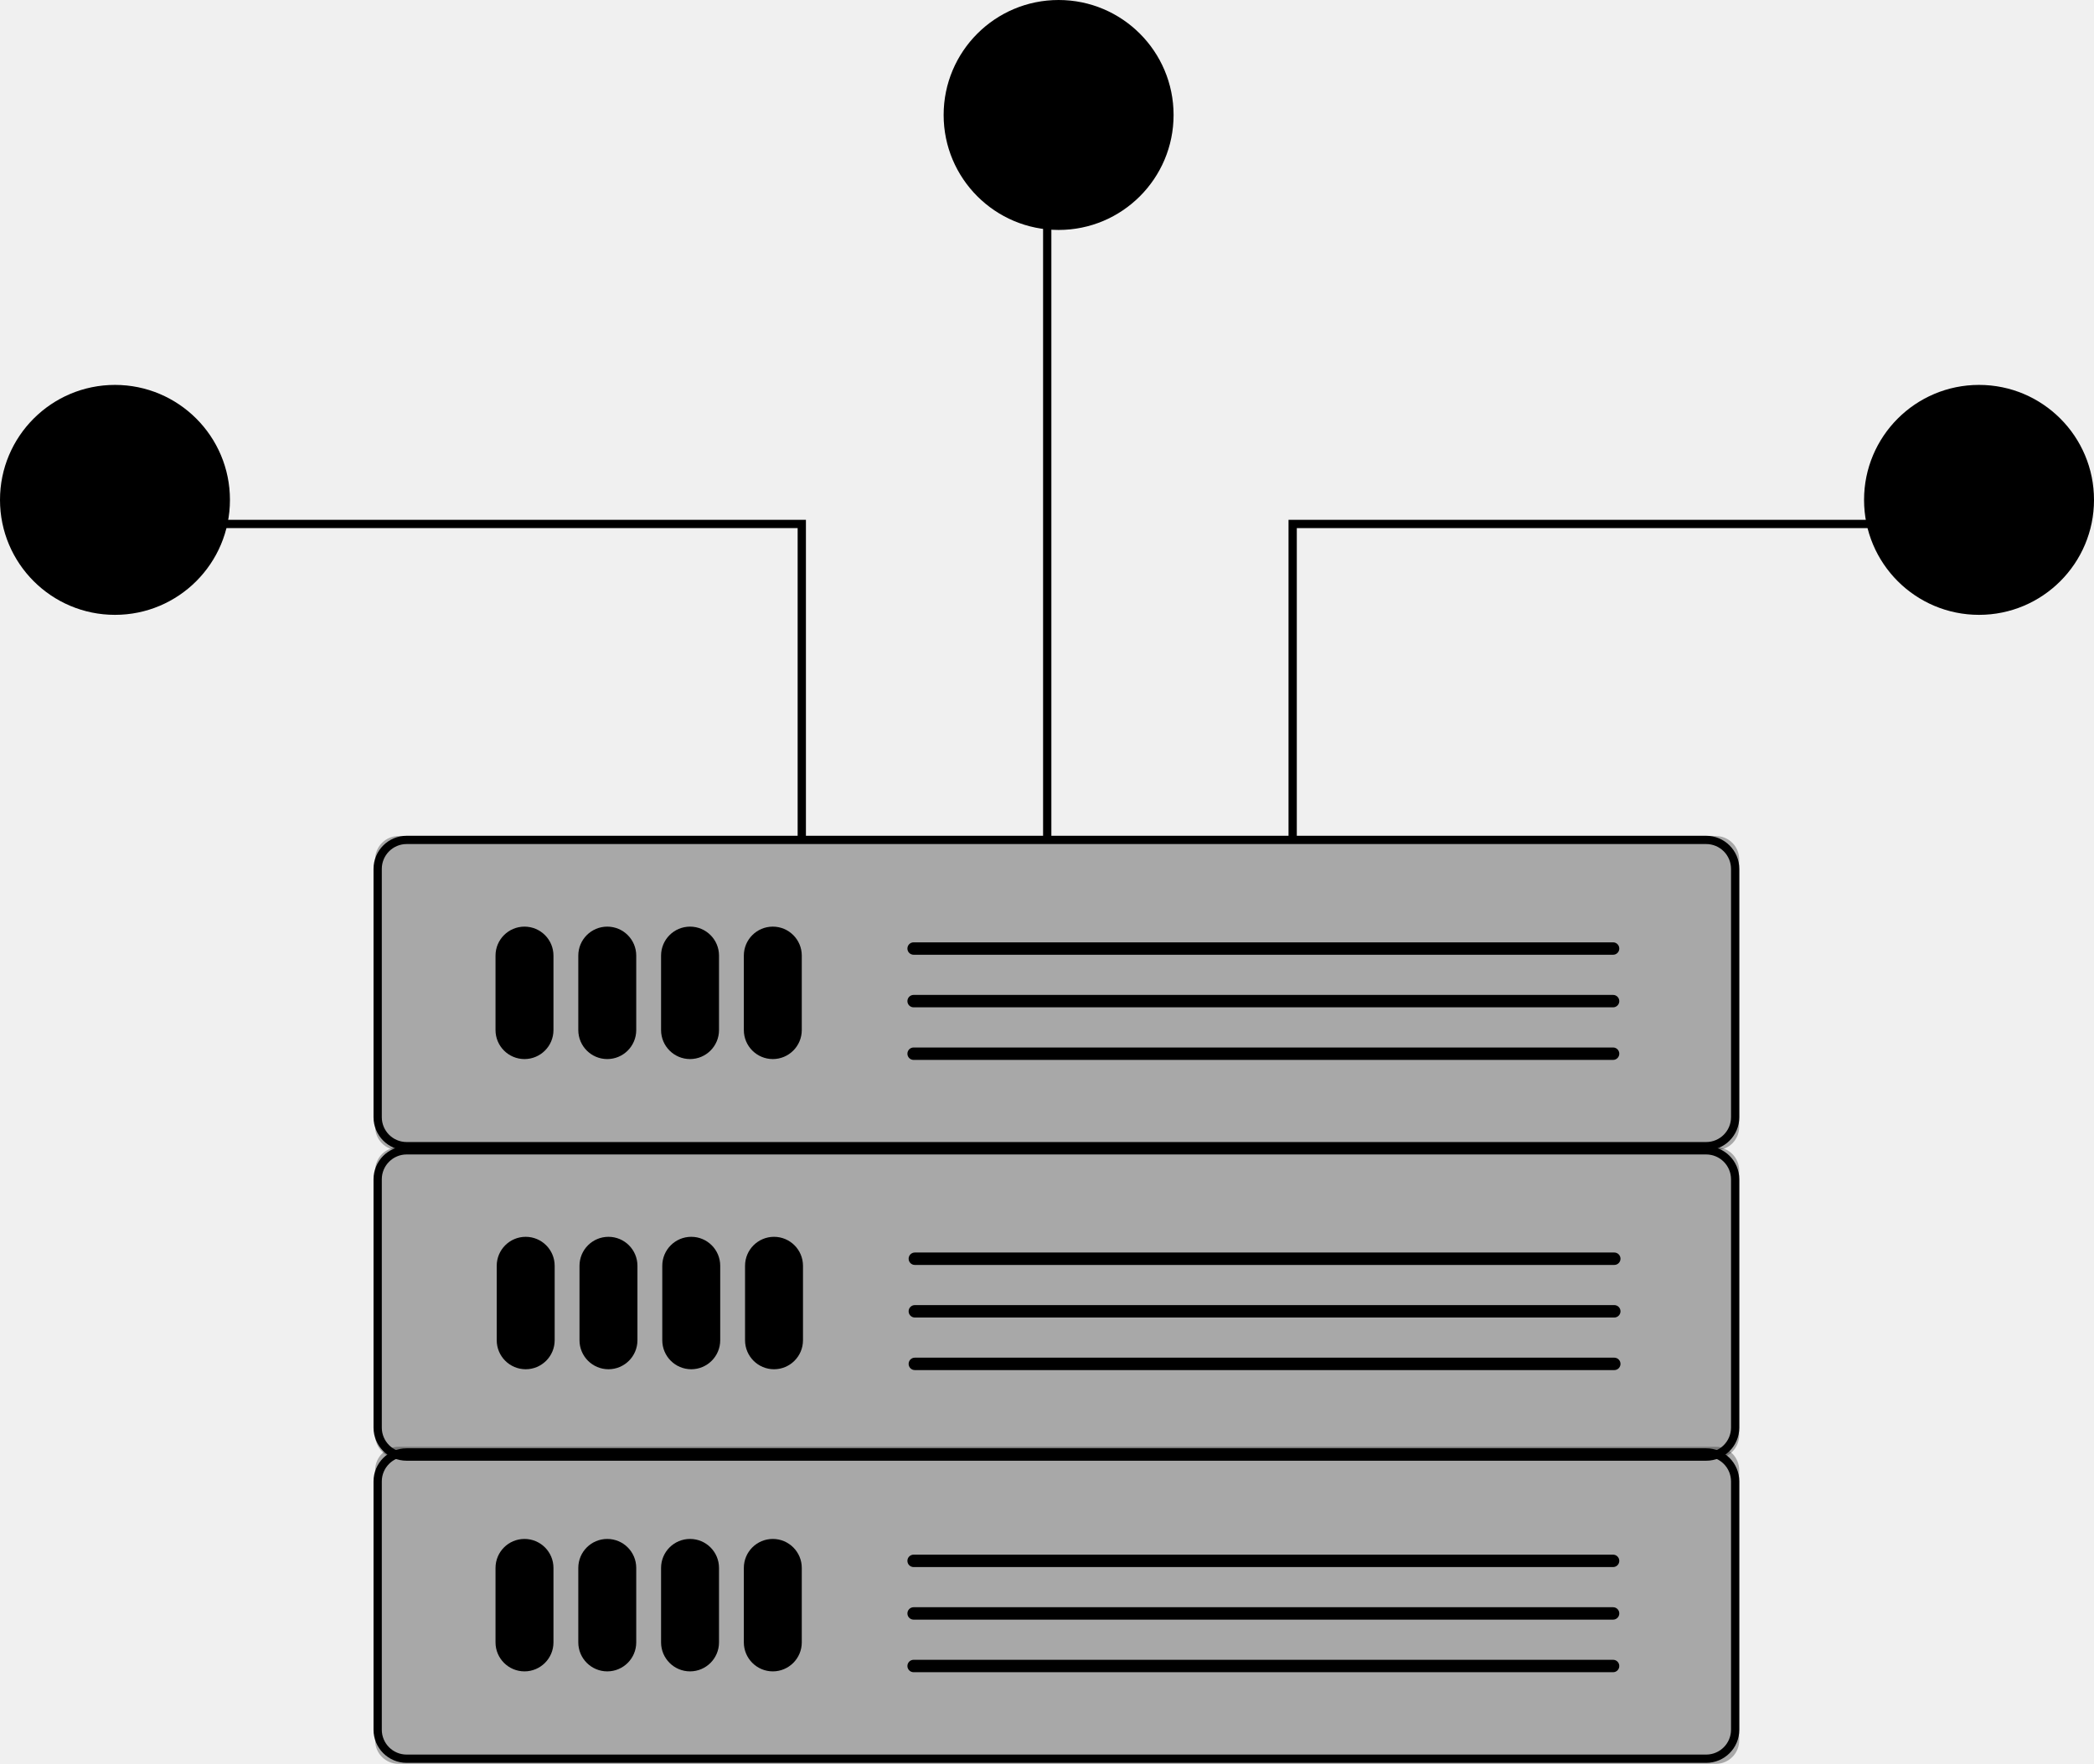
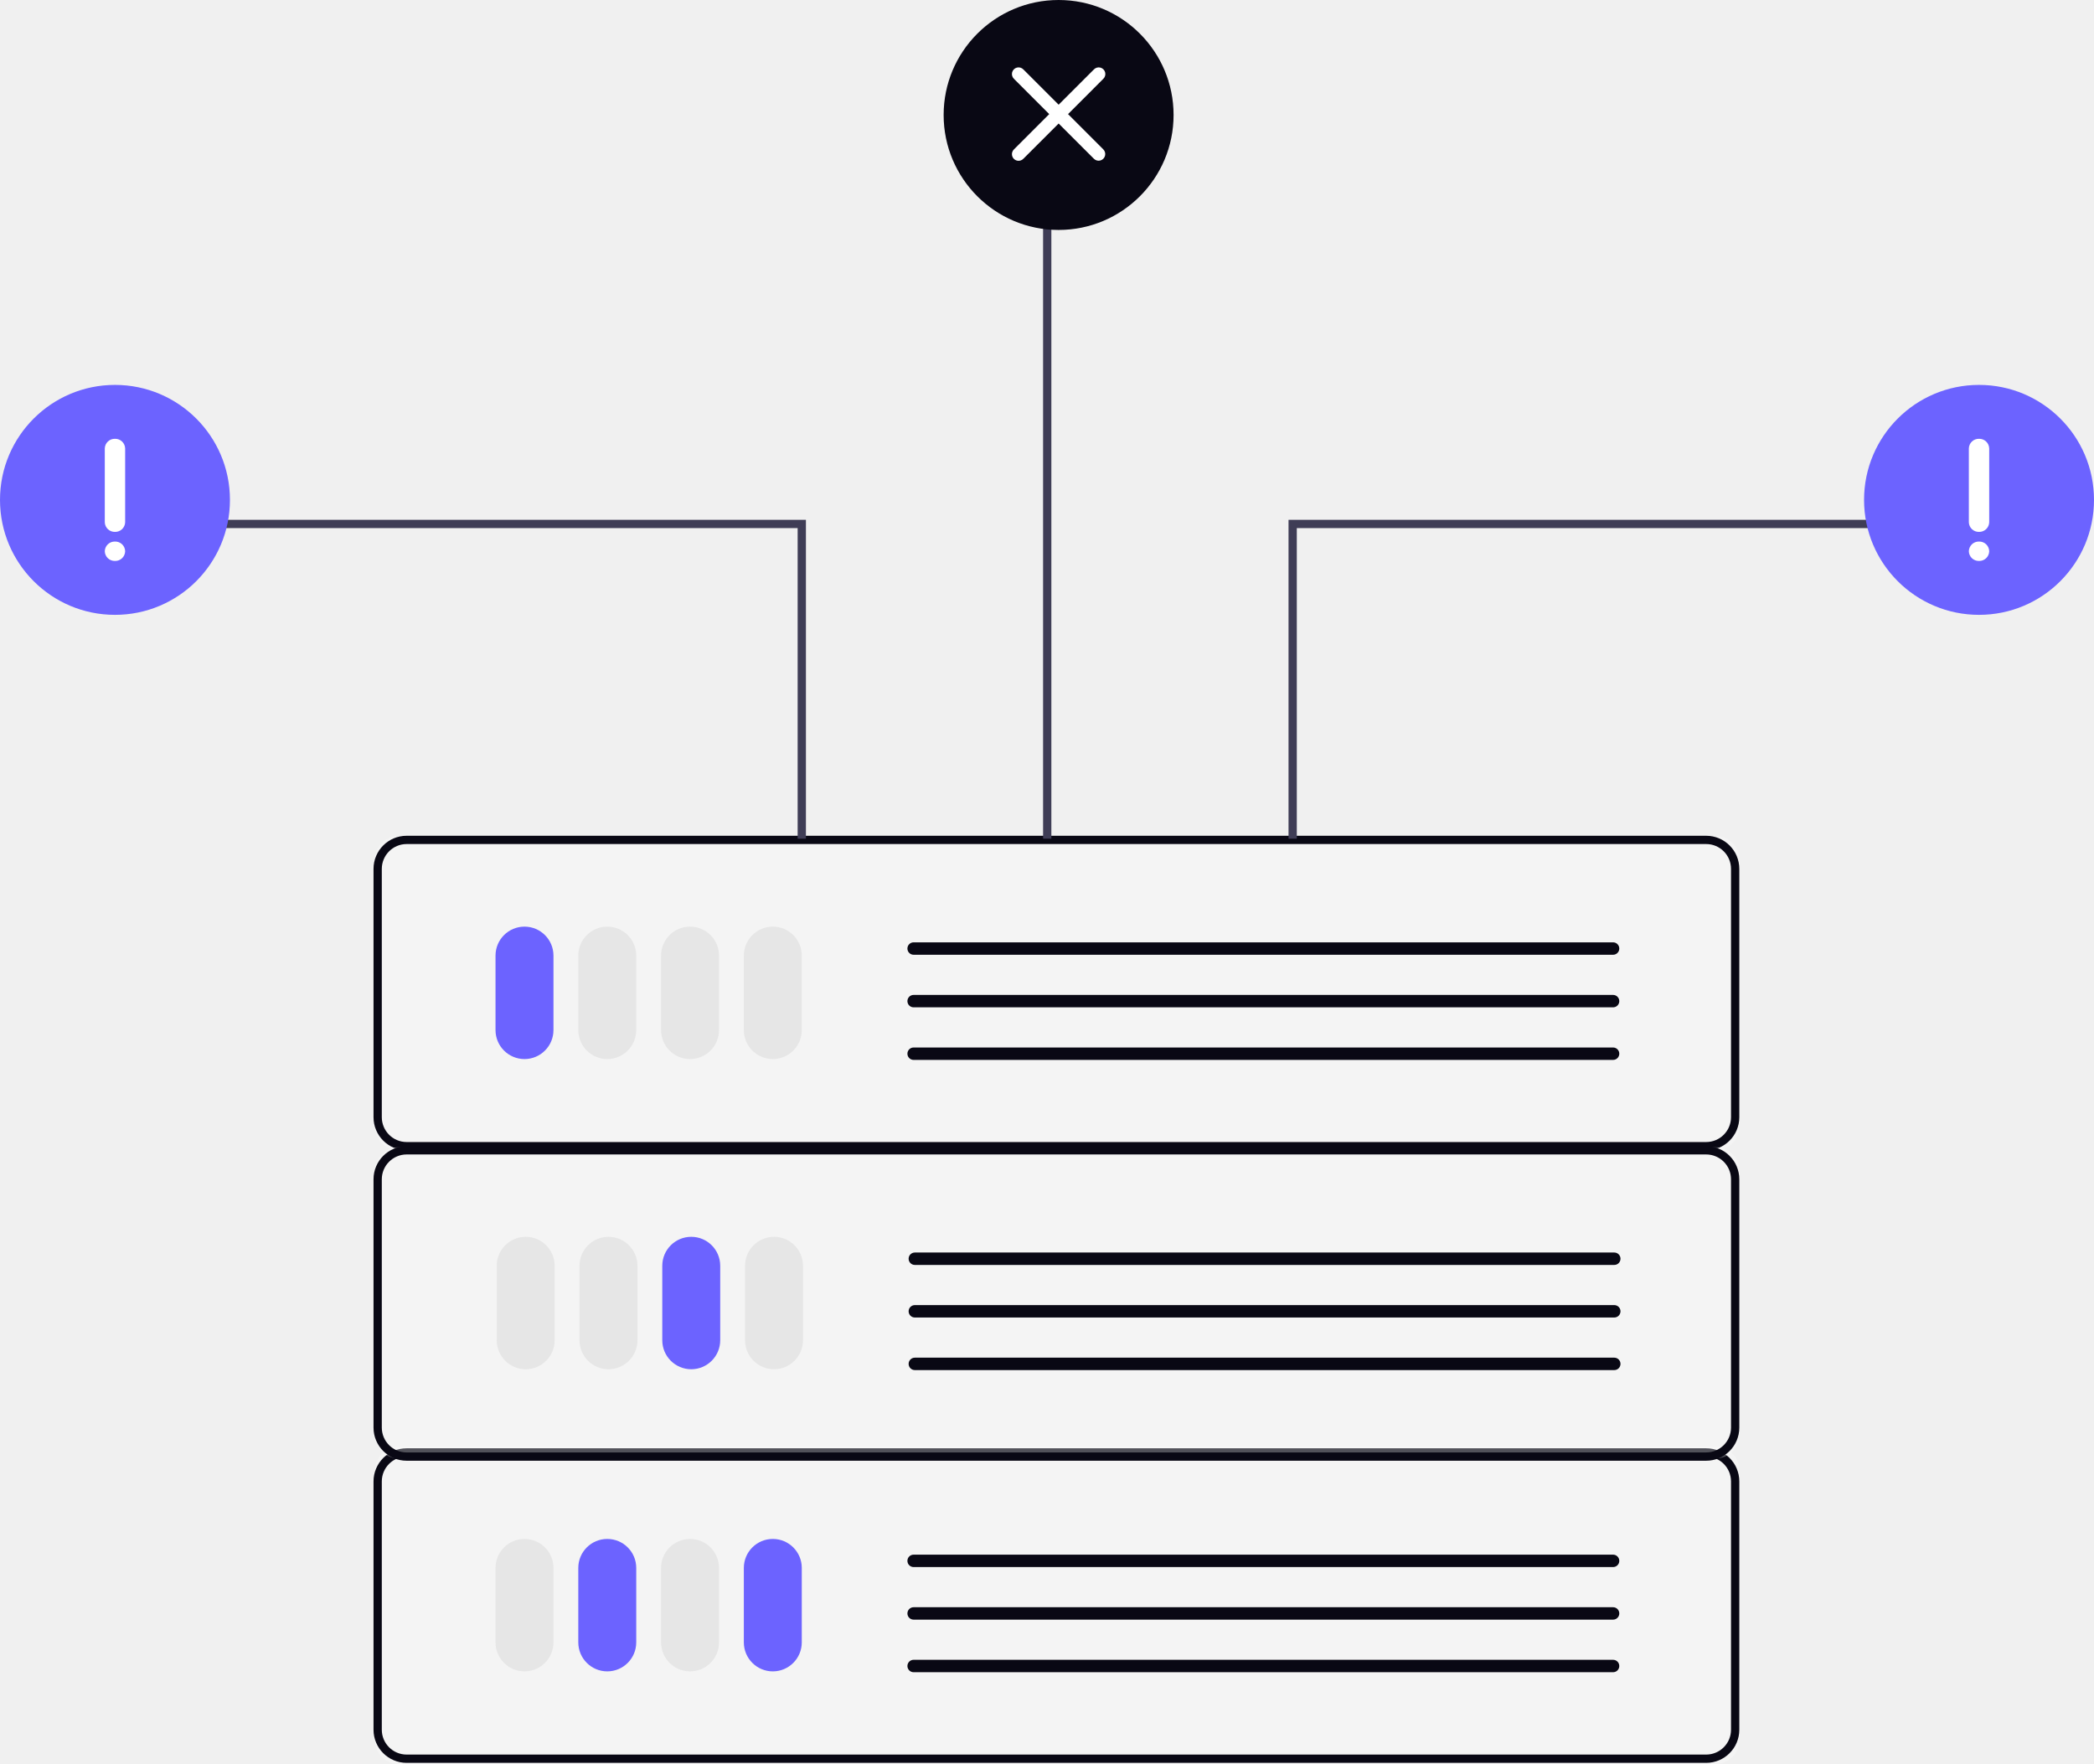
<svg xmlns="http://www.w3.org/2000/svg" width="719.999" height="606.465" viewBox="0 0 719.999 606.465" role="img" artist="Katerina Limpitsouni" source="https://undraw.co/">
  <g transform="translate(-600 -236.768)">
-     <rect width="469" height="109" rx="8" transform="translate(729 734.232)" fill="currentColor" opacity="0.299" />
-     <path d="M11.384,2.846a8.548,8.548,0,0,0-8.538,8.538V96.768a8.548,8.548,0,0,0,8.538,8.538h446.84a8.548,8.548,0,0,0,8.538-8.538V11.384a8.548,8.548,0,0,0-8.538-8.538H11.384m0-2.846h446.84a11.384,11.384,0,0,1,11.384,11.384V96.768a11.384,11.384,0,0,1-11.384,11.384H11.384A11.384,11.384,0,0,1,0,96.768V11.384A11.384,11.384,0,0,1,11.384,0Z" transform="translate(728.432 734.748)" fill="currentColor" />
-     <rect width="469" height="108" rx="8" transform="translate(729 524.232)" fill="currentColor" opacity="0.299" />
-     <path d="M11.384,2.846a8.548,8.548,0,0,0-8.538,8.538V96.768a8.548,8.548,0,0,0,8.538,8.538h446.84a8.548,8.548,0,0,0,8.538-8.538V11.384a8.548,8.548,0,0,0-8.538-8.538H11.384m0-2.846h446.84a11.384,11.384,0,0,1,11.384,11.384V96.768a11.384,11.384,0,0,1-11.384,11.384H11.384A11.384,11.384,0,0,1,0,96.768V11.384A11.384,11.384,0,0,1,11.384,0Z" transform="translate(728.432 524.136)" fill="currentColor" />
-     <path d="M548.675,235.233h-2.846V128.443H342.82V125.6H548.675Z" transform="translate(328.433 289.902)" fill="currentColor" />
-     <circle cx="39.532" cy="39.532" r="39.532" transform="translate(600 369.112)" fill="currentColor" />
-     <path d="M606.93,235.233h-2.846V125.6H809.939v2.846H606.93Z" transform="translate(438.962 289.902)" fill="currentColor" />
-     <circle cx="39.532" cy="39.532" r="39.532" transform="translate(1240.936 369.112)" fill="currentColor" />
-     <rect width="2.846" height="227.328" transform="translate(958.654 297.809)" fill="currentColor" />
-     <circle cx="39.532" cy="39.532" r="39.532" transform="translate(924.458 236.768)" fill="currentColor" />
-     <path d="M623.087,474.741a9.973,9.973,0,0,1-9.961-9.961V439.165a9.961,9.961,0,1,1,19.923,0V464.78a9.973,9.973,0,0,1-9.962,9.961Z" transform="translate(157.253 126.173)" fill="currentColor" />
-     <path d="M643.087,474.741a9.973,9.973,0,0,1-9.961-9.961V439.165a9.961,9.961,0,1,1,19.923,0V464.78a9.973,9.973,0,0,1-9.962,9.961Z" transform="translate(165.715 126.173)" fill="currentColor" />
-     <path d="M663.087,474.741a9.973,9.973,0,0,1-9.961-9.961V439.165a9.961,9.961,0,1,1,19.923,0V464.78a9.973,9.973,0,0,1-9.962,9.961Z" transform="translate(174.176 126.173)" fill="currentColor" />
-     <path d="M683.087,474.741a9.973,9.973,0,0,1-9.962-9.961V439.165a9.961,9.961,0,1,1,19.923,0V464.78a9.973,9.973,0,0,1-9.961,9.961Z" transform="translate(182.636 126.173)" fill="currentColor" />
-     <path d="M241.131,2.769H.635a2.135,2.135,0,1,1,0-4.27h240.5a2.135,2.135,0,1,1,0,4.27Z" transform="translate(913.505 562.279)" fill="currentColor" />
-     <path d="M241.131,2.769H.635a2.135,2.135,0,1,1,0-4.27h240.5a2.135,2.135,0,1,1,0,4.27Z" transform="translate(913.505 580.357)" fill="currentColor" />
-     <path d="M241.131,2.769H.635a2.135,2.135,0,1,1,0-4.27h240.5a2.135,2.135,0,1,1,0,4.27Z" transform="translate(913.505 598.434)" fill="currentColor" />
+     <rect width="469" height="109" rx="8" transform="translate(729 734.232)" fill="#fff" opacity="0.299" />
+     <path d="M11.384,2.846a8.548,8.548,0,0,0-8.538,8.538V96.768a8.548,8.548,0,0,0,8.538,8.538h446.84a8.548,8.548,0,0,0,8.538-8.538V11.384a8.548,8.548,0,0,0-8.538-8.538H11.384m0-2.846h446.84a11.384,11.384,0,0,1,11.384,11.384V96.768a11.384,11.384,0,0,1-11.384,11.384H11.384A11.384,11.384,0,0,1,0,96.768V11.384A11.384,11.384,0,0,1,11.384,0Z" transform="translate(728.432 734.748)" fill="#090814" />
+     <rect width="469" height="108" rx="8" transform="translate(729 524.232)" fill="#fff" opacity="0.299" />
+     <path d="M11.384,2.846a8.548,8.548,0,0,0-8.538,8.538V96.768a8.548,8.548,0,0,0,8.538,8.538h446.84a8.548,8.548,0,0,0,8.538-8.538V11.384a8.548,8.548,0,0,0-8.538-8.538H11.384m0-2.846h446.84a11.384,11.384,0,0,1,11.384,11.384V96.768a11.384,11.384,0,0,1-11.384,11.384H11.384A11.384,11.384,0,0,1,0,96.768V11.384A11.384,11.384,0,0,1,11.384,0Z" transform="translate(728.432 524.136)" fill="#090814" />
+     <path d="M548.675,235.233h-2.846V128.443H342.82V125.6H548.675Z" transform="translate(328.433 289.902)" fill="#3f3d56" />
+     <circle cx="39.532" cy="39.532" r="39.532" transform="translate(600 369.112)" fill="#6c63ff" />
+     <path d="M606.93,235.233h-2.846V125.6H809.939v2.846H606.93Z" transform="translate(438.962 289.902)" fill="#3f3d56" />
+     <circle cx="39.532" cy="39.532" r="39.532" transform="translate(1240.936 369.112)" fill="#6c63ff" />
+     <rect width="2.846" height="227.328" transform="translate(958.654 297.809)" fill="#3f3d56" />
+     <circle cx="39.532" cy="39.532" r="39.532" transform="translate(924.458 236.768)" fill="#090814" />
+     <path d="M623.087,474.741a9.973,9.973,0,0,1-9.961-9.961V439.165a9.961,9.961,0,1,1,19.923,0V464.78a9.973,9.973,0,0,1-9.962,9.961Z" transform="translate(157.253 126.173)" fill="#6c63ff" />
+     <path d="M643.087,474.741a9.973,9.973,0,0,1-9.961-9.961V439.165a9.961,9.961,0,1,1,19.923,0V464.78a9.973,9.973,0,0,1-9.962,9.961Z" transform="translate(165.715 126.173)" fill="#e6e6e6" />
+     <path d="M663.087,474.741a9.973,9.973,0,0,1-9.961-9.961V439.165a9.961,9.961,0,1,1,19.923,0V464.78a9.973,9.973,0,0,1-9.962,9.961Z" transform="translate(174.176 126.173)" fill="#e6e6e6" />
+     <path d="M683.087,474.741a9.973,9.973,0,0,1-9.962-9.961V439.165a9.961,9.961,0,1,1,19.923,0V464.78a9.973,9.973,0,0,1-9.961,9.961Z" transform="translate(182.636 126.173)" fill="#e6e6e6" />
+     <path d="M241.131,2.769H.635a2.135,2.135,0,1,1,0-4.27h240.5a2.135,2.135,0,1,1,0,4.27Z" transform="translate(913.505 562.279)" fill="#090814" />
+     <path d="M241.131,2.769H.635a2.135,2.135,0,1,1,0-4.27h240.5a2.135,2.135,0,1,1,0,4.27Z" transform="translate(913.505 580.357)" fill="#090814" />
+     <path d="M241.131,2.769H.635a2.135,2.135,0,1,1,0-4.27h240.5a2.135,2.135,0,1,1,0,4.27Z" transform="translate(913.505 598.434)" fill="#090814" />
    <g transform="translate(728.432 630.865)">
-       <rect width="469" height="107" rx="8" transform="translate(0.569 0.367)" fill="currentColor" opacity="0.299" />
-       <path d="M11.384,2.846a8.548,8.548,0,0,0-8.538,8.538V96.768a8.548,8.548,0,0,0,8.538,8.538h446.84a8.548,8.548,0,0,0,8.538-8.538V11.384a8.548,8.548,0,0,0-8.538-8.538H11.384m0-2.846h446.84a11.384,11.384,0,0,1,11.384,11.384V96.768a11.384,11.384,0,0,1-11.384,11.384H11.384A11.384,11.384,0,0,1,0,96.768V11.384A11.384,11.384,0,0,1,11.384,0Z" fill="currentColor" />
-       <path d="M623.087,474.741a9.973,9.973,0,0,1-9.961-9.961V439.165a9.961,9.961,0,1,1,19.923,0V464.78a9.973,9.973,0,0,1-9.962,9.961Z" transform="translate(-570.764 -398.04)" fill="currentColor" />
-       <path d="M643.087,474.741a9.973,9.973,0,0,1-9.961-9.961V439.165a9.961,9.961,0,1,1,19.923,0V464.78a9.973,9.973,0,0,1-9.962,9.961Z" transform="translate(-562.303 -398.04)" fill="currentColor" />
-       <path d="M663.087,474.741a9.973,9.973,0,0,1-9.961-9.961V439.165a9.961,9.961,0,1,1,19.923,0V464.78a9.973,9.973,0,0,1-9.962,9.961Z" transform="translate(-553.842 -398.04)" fill="currentColor" />
-       <path d="M683.087,474.741a9.973,9.973,0,0,1-9.962-9.961V439.165a9.961,9.961,0,1,1,19.923,0V464.78a9.973,9.973,0,0,1-9.961,9.961Z" transform="translate(-545.381 -398.04)" fill="currentColor" />
-       <path d="M241.131,2.769H.635a2.135,2.135,0,1,1,0-4.27h240.5a2.135,2.135,0,1,1,0,4.27Z" transform="translate(185.488 38.066)" fill="currentColor" />
-       <path d="M241.131,2.769H.635a2.135,2.135,0,1,1,0-4.27h240.5a2.135,2.135,0,1,1,0,4.27Z" transform="translate(185.488 56.143)" fill="currentColor" />
-       <path d="M241.131,2.769H.635a2.135,2.135,0,1,1,0-4.27h240.5a2.135,2.135,0,1,1,0,4.27Z" transform="translate(185.488 74.22)" fill="currentColor" />
+       <rect width="469" height="107" rx="8" transform="translate(0.569 0.367)" fill="#fff" opacity="0.299" />
+       <path d="M11.384,2.846a8.548,8.548,0,0,0-8.538,8.538V96.768a8.548,8.548,0,0,0,8.538,8.538h446.84a8.548,8.548,0,0,0,8.538-8.538V11.384a8.548,8.548,0,0,0-8.538-8.538H11.384m0-2.846h446.84a11.384,11.384,0,0,1,11.384,11.384V96.768a11.384,11.384,0,0,1-11.384,11.384H11.384A11.384,11.384,0,0,1,0,96.768V11.384A11.384,11.384,0,0,1,11.384,0Z" fill="#090814" />
+       <path d="M623.087,474.741a9.973,9.973,0,0,1-9.961-9.961V439.165a9.961,9.961,0,1,1,19.923,0V464.78a9.973,9.973,0,0,1-9.962,9.961Z" transform="translate(-570.764 -398.04)" fill="#e6e6e6" />
+       <path d="M643.087,474.741a9.973,9.973,0,0,1-9.961-9.961V439.165a9.961,9.961,0,1,1,19.923,0V464.78a9.973,9.973,0,0,1-9.962,9.961Z" transform="translate(-562.303 -398.04)" fill="#e6e6e6" />
+       <path d="M663.087,474.741a9.973,9.973,0,0,1-9.961-9.961V439.165a9.961,9.961,0,1,1,19.923,0V464.78a9.973,9.973,0,0,1-9.962,9.961Z" transform="translate(-553.842 -398.04)" fill="#6c63ff" />
+       <path d="M683.087,474.741a9.973,9.973,0,0,1-9.962-9.961V439.165a9.961,9.961,0,1,1,19.923,0V464.78a9.973,9.973,0,0,1-9.961,9.961Z" transform="translate(-545.381 -398.04)" fill="#e6e6e6" />
+       <path d="M241.131,2.769H.635a2.135,2.135,0,1,1,0-4.27h240.5a2.135,2.135,0,1,1,0,4.27Z" transform="translate(185.488 38.066)" fill="#090814" />
+       <path d="M241.131,2.769H.635a2.135,2.135,0,1,1,0-4.27h240.5a2.135,2.135,0,1,1,0,4.27Z" transform="translate(185.488 56.143)" fill="#090814" />
+       <path d="M241.131,2.769H.635a2.135,2.135,0,1,1,0-4.27h240.5a2.135,2.135,0,1,1,0,4.27Z" transform="translate(185.488 74.22)" fill="#090814" />
    </g>
-     <path d="M623.087,474.741a9.973,9.973,0,0,1-9.961-9.961V439.165a9.961,9.961,0,1,1,19.923,0V464.78a9.973,9.973,0,0,1-9.962,9.961Z" transform="translate(157.253 336.708)" fill="currentColor" />
-     <path d="M643.087,474.741a9.973,9.973,0,0,1-9.961-9.961V439.165a9.961,9.961,0,1,1,19.923,0V464.78a9.973,9.973,0,0,1-9.962,9.961Z" transform="translate(165.715 336.708)" fill="currentColor" />
-     <path d="M663.087,474.741a9.973,9.973,0,0,1-9.961-9.961V439.165a9.961,9.961,0,1,1,19.923,0V464.78a9.973,9.973,0,0,1-9.962,9.961Z" transform="translate(174.176 336.708)" fill="currentColor" />
-     <path d="M683.087,474.741a9.973,9.973,0,0,1-9.962-9.961V439.165a9.961,9.961,0,1,1,19.923,0V464.78a9.973,9.973,0,0,1-9.961,9.961Z" transform="translate(182.636 336.708)" fill="currentColor" />
-     <path d="M241.131,2.769H.635a2.135,2.135,0,1,1,0-4.27h240.5a2.135,2.135,0,1,1,0,4.27Z" transform="translate(913.505 772.814)" fill="currentColor" />
-     <path d="M241.131,2.769H.635a2.135,2.135,0,1,1,0-4.27h240.5a2.135,2.135,0,1,1,0,4.27Z" transform="translate(913.505 790.891)" fill="currentColor" />
-     <path d="M241.131,2.769H.635a2.135,2.135,0,1,1,0-4.27h240.5a2.135,2.135,0,1,1,0,4.27Z" transform="translate(913.505 808.968)" fill="currentColor" />
-     <path d="M8.9,5.67,21,17.766,33.1,5.67A2.286,2.286,0,1,1,36.331,8.9L24.234,21l12.1,12.1A2.286,2.286,0,1,1,33.1,36.331L21,24.234,8.9,36.33A2.286,2.286,0,1,1,5.669,33.1L17.766,21,5.67,8.9A2.286,2.286,0,1,1,8.9,5.669" transform="translate(943 255)" fill="currentColor" />
+     <path d="M623.087,474.741a9.973,9.973,0,0,1-9.961-9.961V439.165a9.961,9.961,0,1,1,19.923,0V464.78a9.973,9.973,0,0,1-9.962,9.961Z" transform="translate(157.253 336.708)" fill="#e6e6e6" />
+     <path d="M643.087,474.741a9.973,9.973,0,0,1-9.961-9.961V439.165a9.961,9.961,0,1,1,19.923,0V464.78a9.973,9.973,0,0,1-9.962,9.961Z" transform="translate(165.715 336.708)" fill="#6c63ff" />
+     <path d="M663.087,474.741a9.973,9.973,0,0,1-9.961-9.961V439.165a9.961,9.961,0,1,1,19.923,0V464.78a9.973,9.973,0,0,1-9.962,9.961Z" transform="translate(174.176 336.708)" fill="#e6e6e6" />
+     <path d="M683.087,474.741a9.973,9.973,0,0,1-9.962-9.961V439.165a9.961,9.961,0,1,1,19.923,0V464.78a9.973,9.973,0,0,1-9.961,9.961Z" transform="translate(182.636 336.708)" fill="#6c63ff" />
+     <path d="M241.131,2.769H.635a2.135,2.135,0,1,1,0-4.27h240.5a2.135,2.135,0,1,1,0,4.27Z" transform="translate(913.505 772.814)" fill="#090814" />
+     <path d="M241.131,2.769H.635a2.135,2.135,0,1,1,0-4.27h240.5a2.135,2.135,0,1,1,0,4.27Z" transform="translate(913.505 790.891)" fill="#090814" />
+     <path d="M241.131,2.769H.635a2.135,2.135,0,1,1,0-4.27h240.5a2.135,2.135,0,1,1,0,4.27Z" transform="translate(913.505 808.968)" fill="#090814" />
+     <path d="M8.9,5.67,21,17.766,33.1,5.67A2.286,2.286,0,1,1,36.331,8.9L24.234,21l12.1,12.1A2.286,2.286,0,1,1,33.1,36.331L21,24.234,8.9,36.33A2.286,2.286,0,1,1,5.669,33.1L17.766,21,5.67,8.9A2.286,2.286,0,1,1,8.9,5.669" transform="translate(943 255)" fill="#fff" />
    <g transform="translate(-55.032 -168.715)">
-       <path d="M14.5,24.673a3.413,3.413,0,0,1-3.5-3.32V21.32A3.413,3.413,0,0,1,14.5,18,3.413,3.413,0,0,1,18,21.32v.033A3.413,3.413,0,0,1,14.5,24.673Z" transform="translate(1321 573.686)" fill="currentColor" />
-       <path d="M14.5,36.008a3.413,3.413,0,0,1-3.5-3.32V7.32A3.413,3.413,0,0,1,14.5,4,3.413,3.413,0,0,1,18,7.32V32.688A3.413,3.413,0,0,1,14.5,36.008Z" transform="translate(1321 552.358)" fill="currentColor" />
+       <path d="M14.5,24.673a3.413,3.413,0,0,1-3.5-3.32V21.32A3.413,3.413,0,0,1,14.5,18,3.413,3.413,0,0,1,18,21.32v.033A3.413,3.413,0,0,1,14.5,24.673Z" transform="translate(1321 573.686)" fill="#fff" />
+       <path d="M14.5,36.008a3.413,3.413,0,0,1-3.5-3.32V7.32A3.413,3.413,0,0,1,14.5,4,3.413,3.413,0,0,1,18,7.32V32.688A3.413,3.413,0,0,1,14.5,36.008Z" transform="translate(1321 552.358)" fill="#fff" />
    </g>
    <g transform="translate(-695.968 -168.715)">
-       <path d="M14.5,24.673a3.413,3.413,0,0,1-3.5-3.32V21.32A3.413,3.413,0,0,1,14.5,18,3.413,3.413,0,0,1,18,21.32v.033A3.413,3.413,0,0,1,14.5,24.673Z" transform="translate(1321 573.686)" fill="currentColor" />
-       <path d="M14.5,36.008a3.413,3.413,0,0,1-3.5-3.32V7.32A3.413,3.413,0,0,1,14.5,4,3.413,3.413,0,0,1,18,7.32V32.688A3.413,3.413,0,0,1,14.5,36.008Z" transform="translate(1321 552.358)" fill="currentColor" />
+       <path d="M14.5,24.673a3.413,3.413,0,0,1-3.5-3.32V21.32A3.413,3.413,0,0,1,14.5,18,3.413,3.413,0,0,1,18,21.32v.033A3.413,3.413,0,0,1,14.5,24.673Z" transform="translate(1321 573.686)" fill="#fff" />
+       <path d="M14.5,36.008a3.413,3.413,0,0,1-3.5-3.32V7.32A3.413,3.413,0,0,1,14.5,4,3.413,3.413,0,0,1,18,7.32V32.688A3.413,3.413,0,0,1,14.5,36.008Z" transform="translate(1321 552.358)" fill="#fff" />
    </g>
  </g>
</svg>
